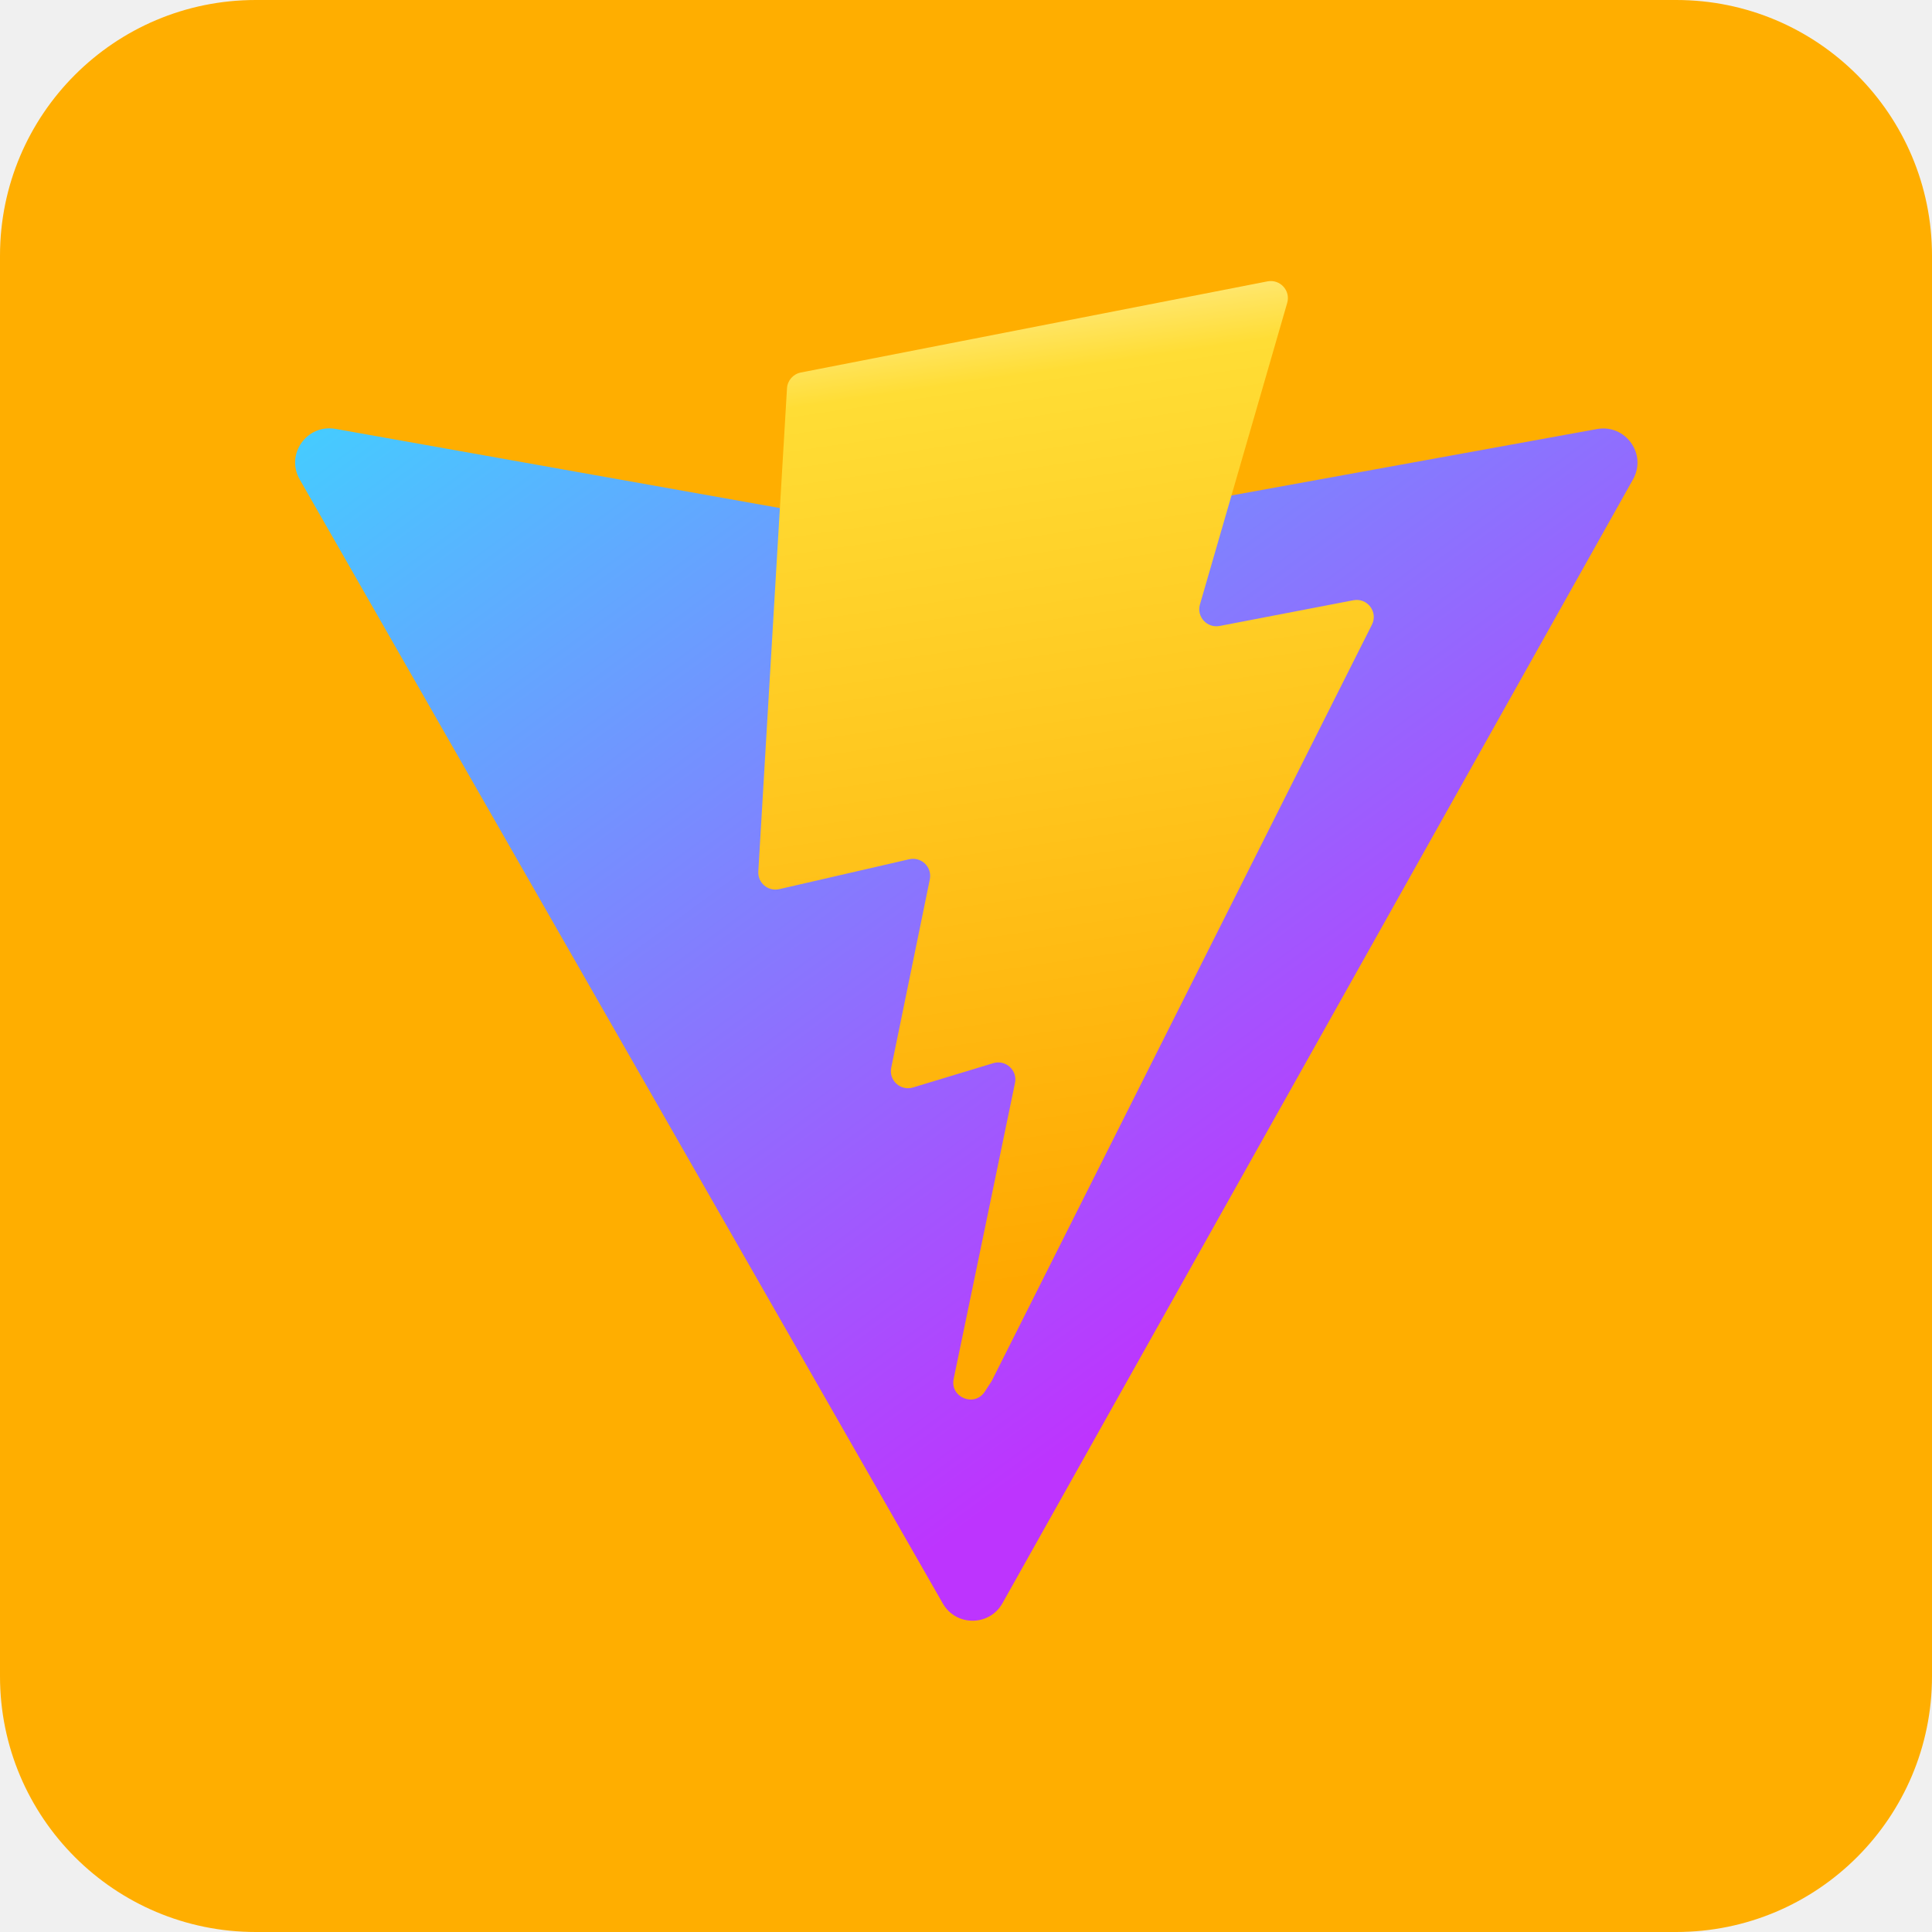
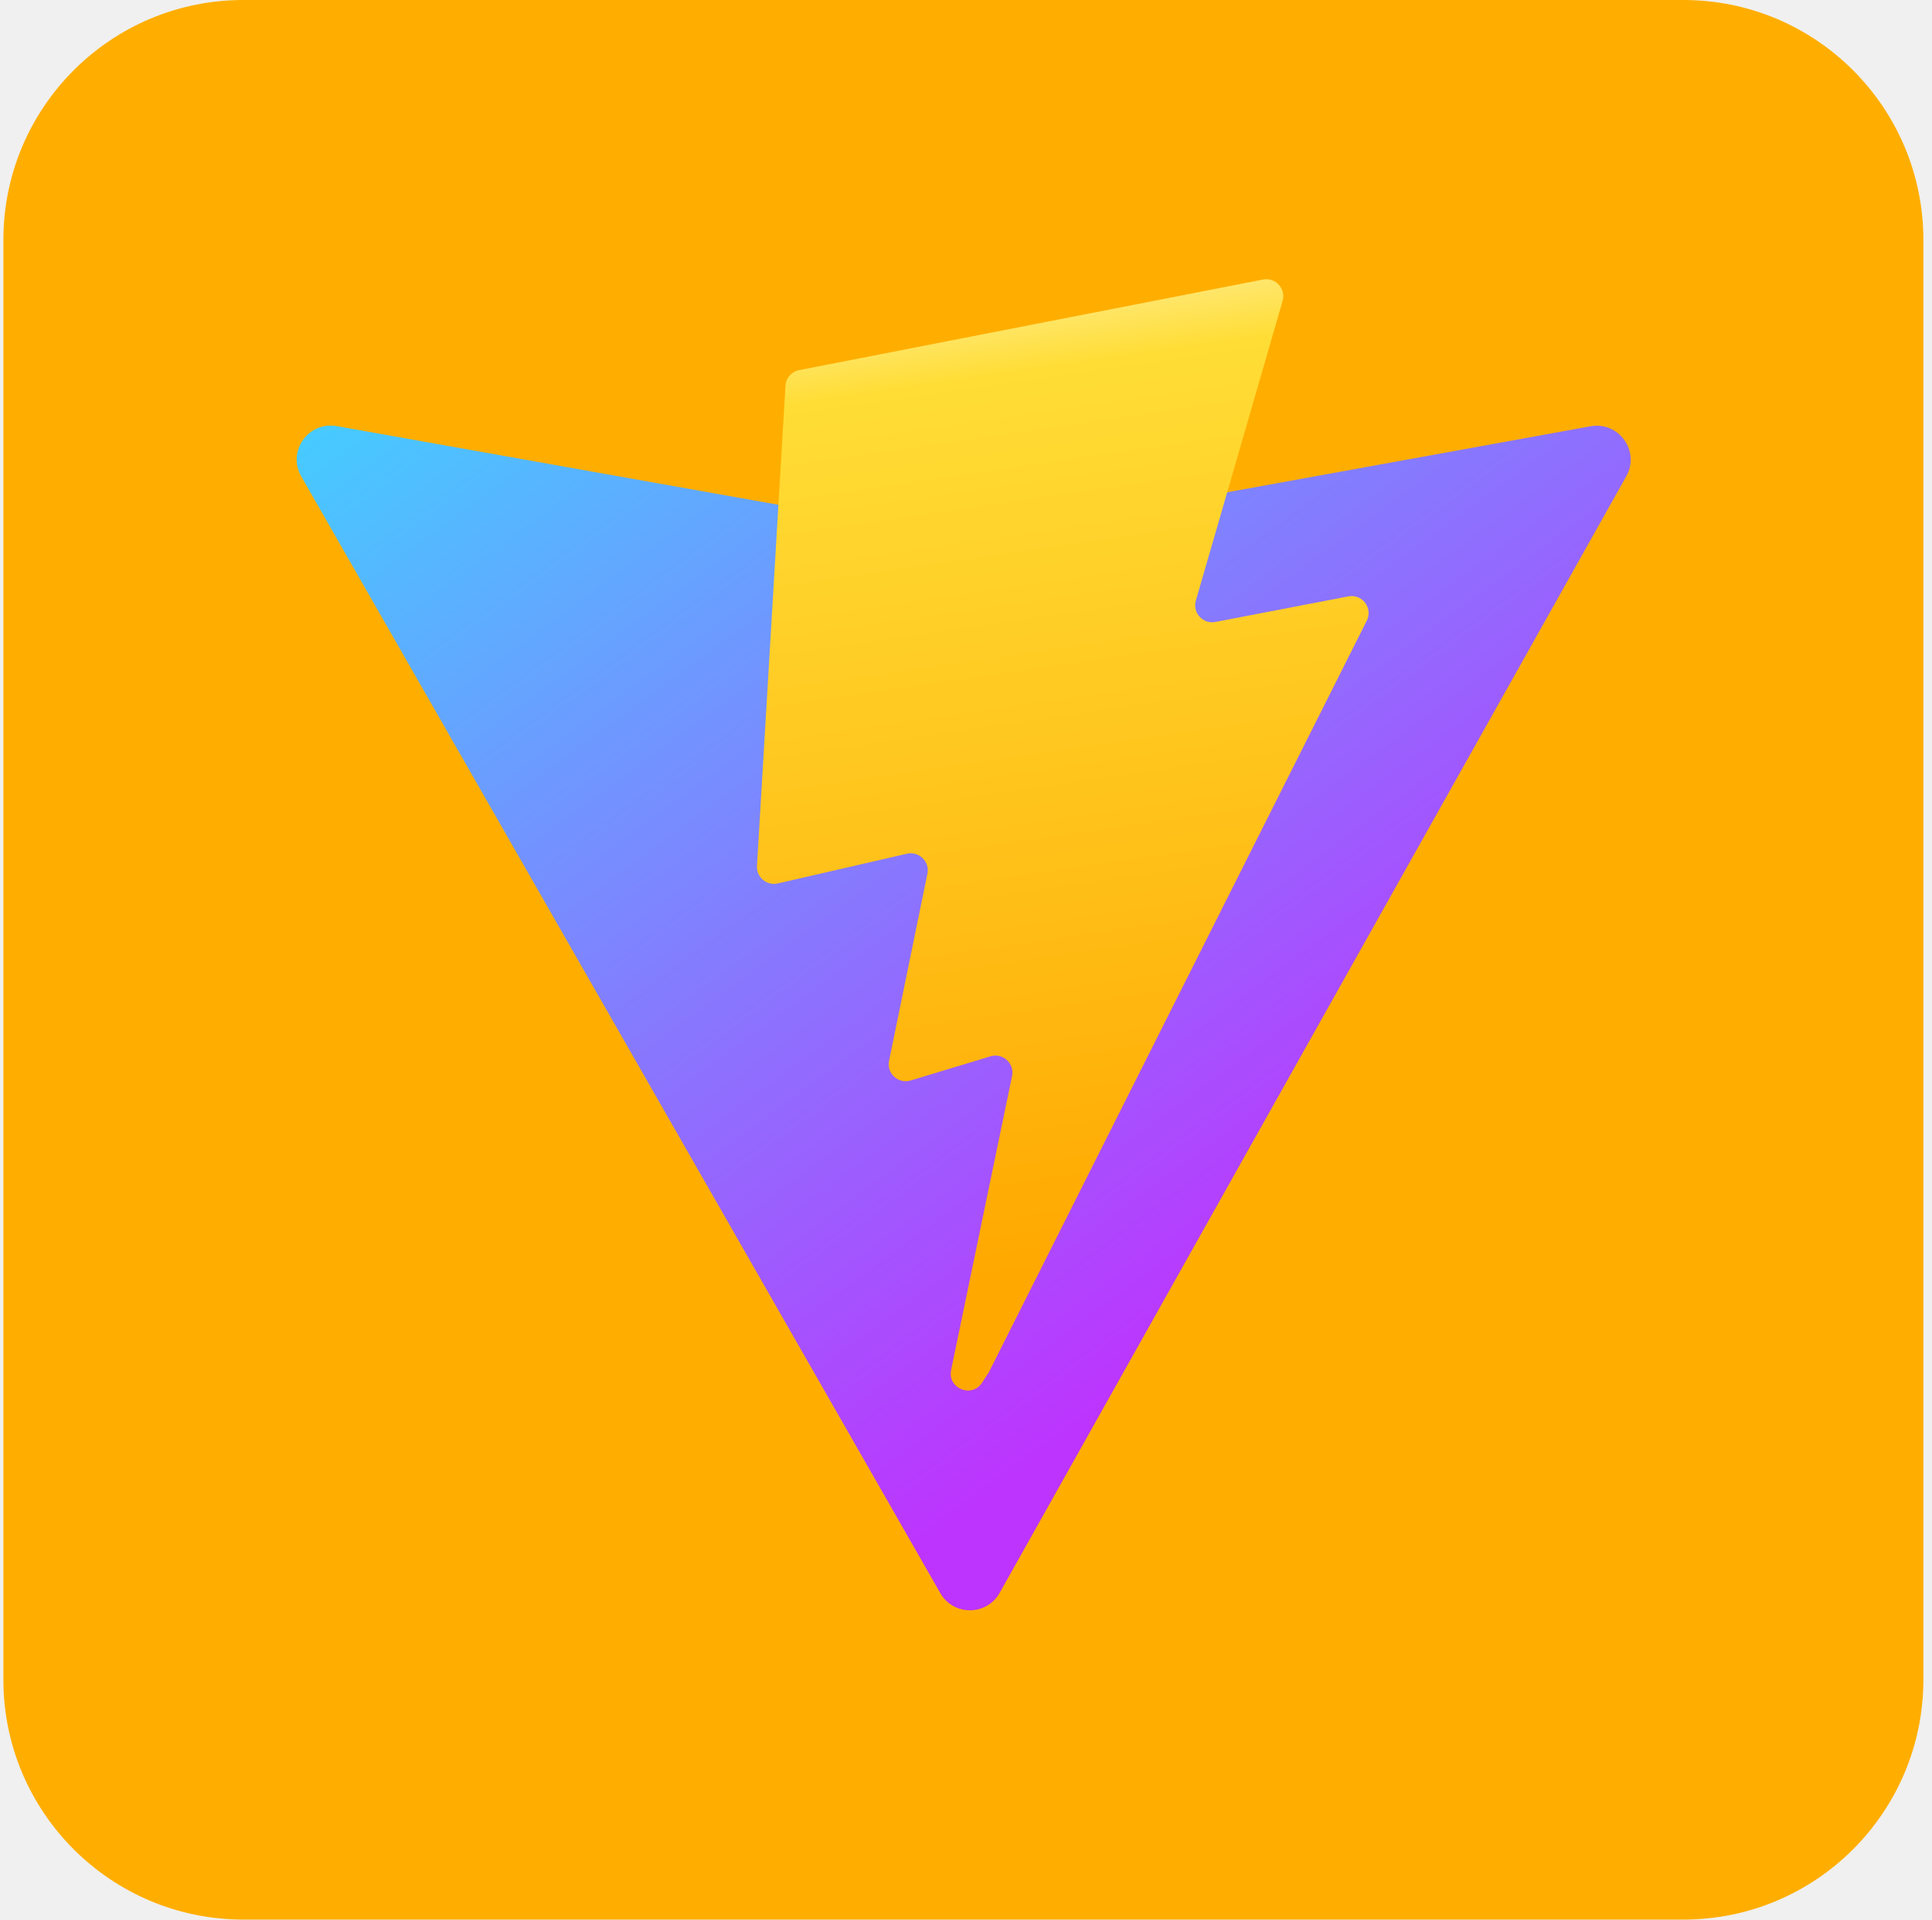
- <svg xmlns="http://www.w3.org/2000/svg" width="80" height="80" fill="none" viewBox="0 0 80 80">
-   <rect width="80" height="80" fill="#FFAE00" rx="10.589" />
-   <g clip-path="url(#clip0_5169_71949)">
-     <path fill="url(#paint0_linear_5169_71949)" d="M67.621 19.848L41.51 66.386C40.971 67.347 39.586 67.353 39.039 66.396L12.411 19.853C11.814 18.811 12.708 17.549 13.893 17.76L40.032 22.416C40.198 22.446 40.369 22.446 40.536 22.416L66.128 17.766C67.308 17.552 68.207 18.804 67.621 19.848Z" />
-     <path fill="url(#paint1_linear_5169_71949)" d="M52.483 11.651L33.16 15.425C32.843 15.487 32.608 15.755 32.588 16.077L31.4 36.087C31.372 36.558 31.806 36.923 32.267 36.818L37.647 35.58C38.151 35.464 38.605 35.906 38.502 36.411L36.904 44.212C36.796 44.737 37.291 45.186 37.805 45.03L41.128 44.024C41.643 43.868 42.138 44.318 42.029 44.843L39.489 57.097C39.33 57.864 40.353 58.282 40.779 57.624L41.064 57.186L56.809 25.866C57.073 25.342 56.618 24.744 56.041 24.855L50.503 25.92C49.983 26.02 49.54 25.537 49.687 25.03L53.301 12.541C53.448 12.033 53.004 11.55 52.483 11.651Z" />
-   </g>
+ <svg xmlns="http://www.w3.org/2000/svg" width="161" height="160" viewBox="0 0 161 160" fill="none">
+   <rect x="0.281" width="160" height="160" rx="20" fill="#FFAE00" />
+   <path d="M135.524 39.696L83.303 132.771C82.224 134.692 79.454 134.704 78.36 132.791L25.103 39.705C23.911 37.621 25.699 35.096 28.068 35.519L80.345 44.832C80.679 44.892 81.02 44.891 81.354 44.831L132.537 35.532C134.899 35.103 136.695 37.608 135.524 39.696Z" fill="url(#paint0_linear_2014_24819)" />
+   <path d="M105.247 23.302L66.602 30.85C65.966 30.974 65.496 31.511 65.458 32.154L63.081 72.172C63.025 73.115 63.893 73.847 64.816 73.635L75.576 71.159C76.582 70.928 77.492 71.812 77.285 72.821L74.088 88.423C73.873 89.473 74.862 90.371 75.891 90.059L82.537 88.047C83.567 87.735 84.557 88.636 84.339 89.686L79.259 114.194C78.941 115.727 80.987 116.563 81.84 115.248L82.41 114.371L113.9 51.732C114.427 50.683 113.518 49.487 112.362 49.709L101.287 51.84C100.247 52.04 99.361 51.074 99.655 50.059L106.883 25.082C107.177 24.066 106.289 23.099 105.247 23.302Z" fill="url(#paint1_linear_2014_24819)" />
  <defs>
-     <linearGradient id="paint0_linear_5169_71949" x1="11.76" x2="44.119" y1="16.096" y2="60.187" gradientUnits="userSpaceOnUse">
+     <linearGradient id="paint0_linear_2014_24819" x1="23.803" y1="32.192" x2="88.52" y2="120.372" gradientUnits="userSpaceOnUse">
      <stop stop-color="#41D1FF" />
      <stop offset="1" stop-color="#BD34FE" />
    </linearGradient>
-     <linearGradient id="paint1_linear_5169_71949" x1="38.531" x2="44.372" y1="12.676" y2="52.876" gradientUnits="userSpaceOnUse">
+     <linearGradient id="paint1_linear_2014_24819" x1="77.344" y1="25.352" x2="89.026" y2="105.75" gradientUnits="userSpaceOnUse">
      <stop stop-color="#FFEA83" />
-       <stop offset=".083" stop-color="#FFDD35" />
+       <stop offset="0.083" stop-color="#FFDD35" />
      <stop offset="1" stop-color="#FFA800" />
    </linearGradient>
-     <clipPath id="clip0_5169_71949">
-       <rect width="58.182" height="57.143" fill="#fff" transform="translate(10.9092 11.4287)" />
-     </clipPath>
  </defs>
</svg>
